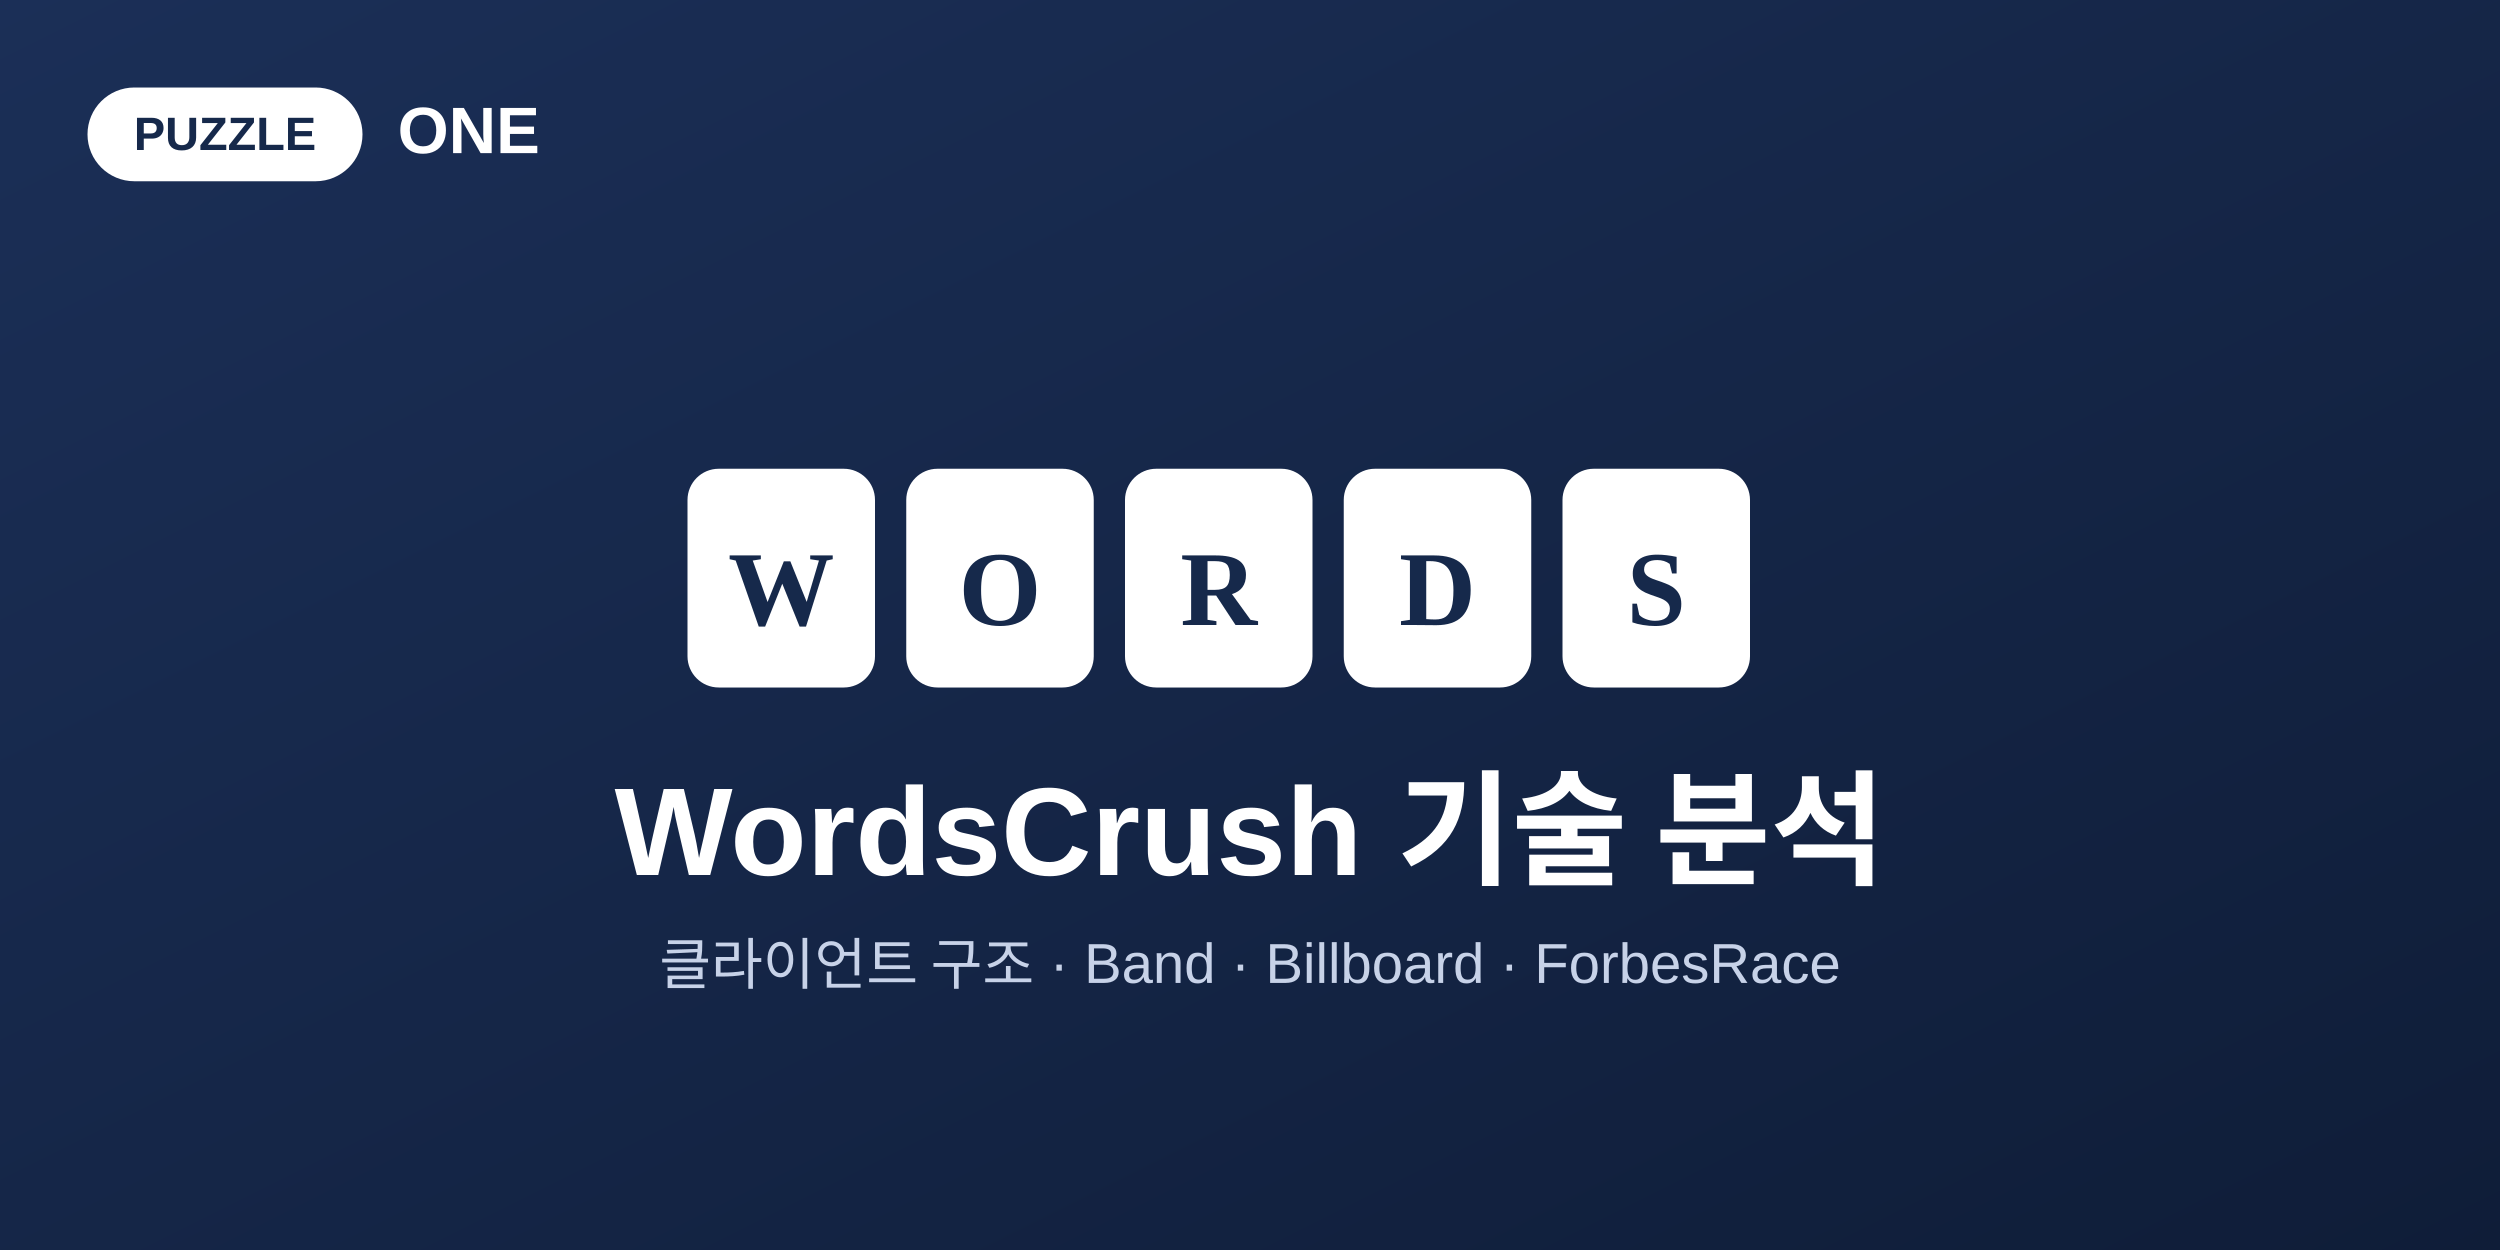
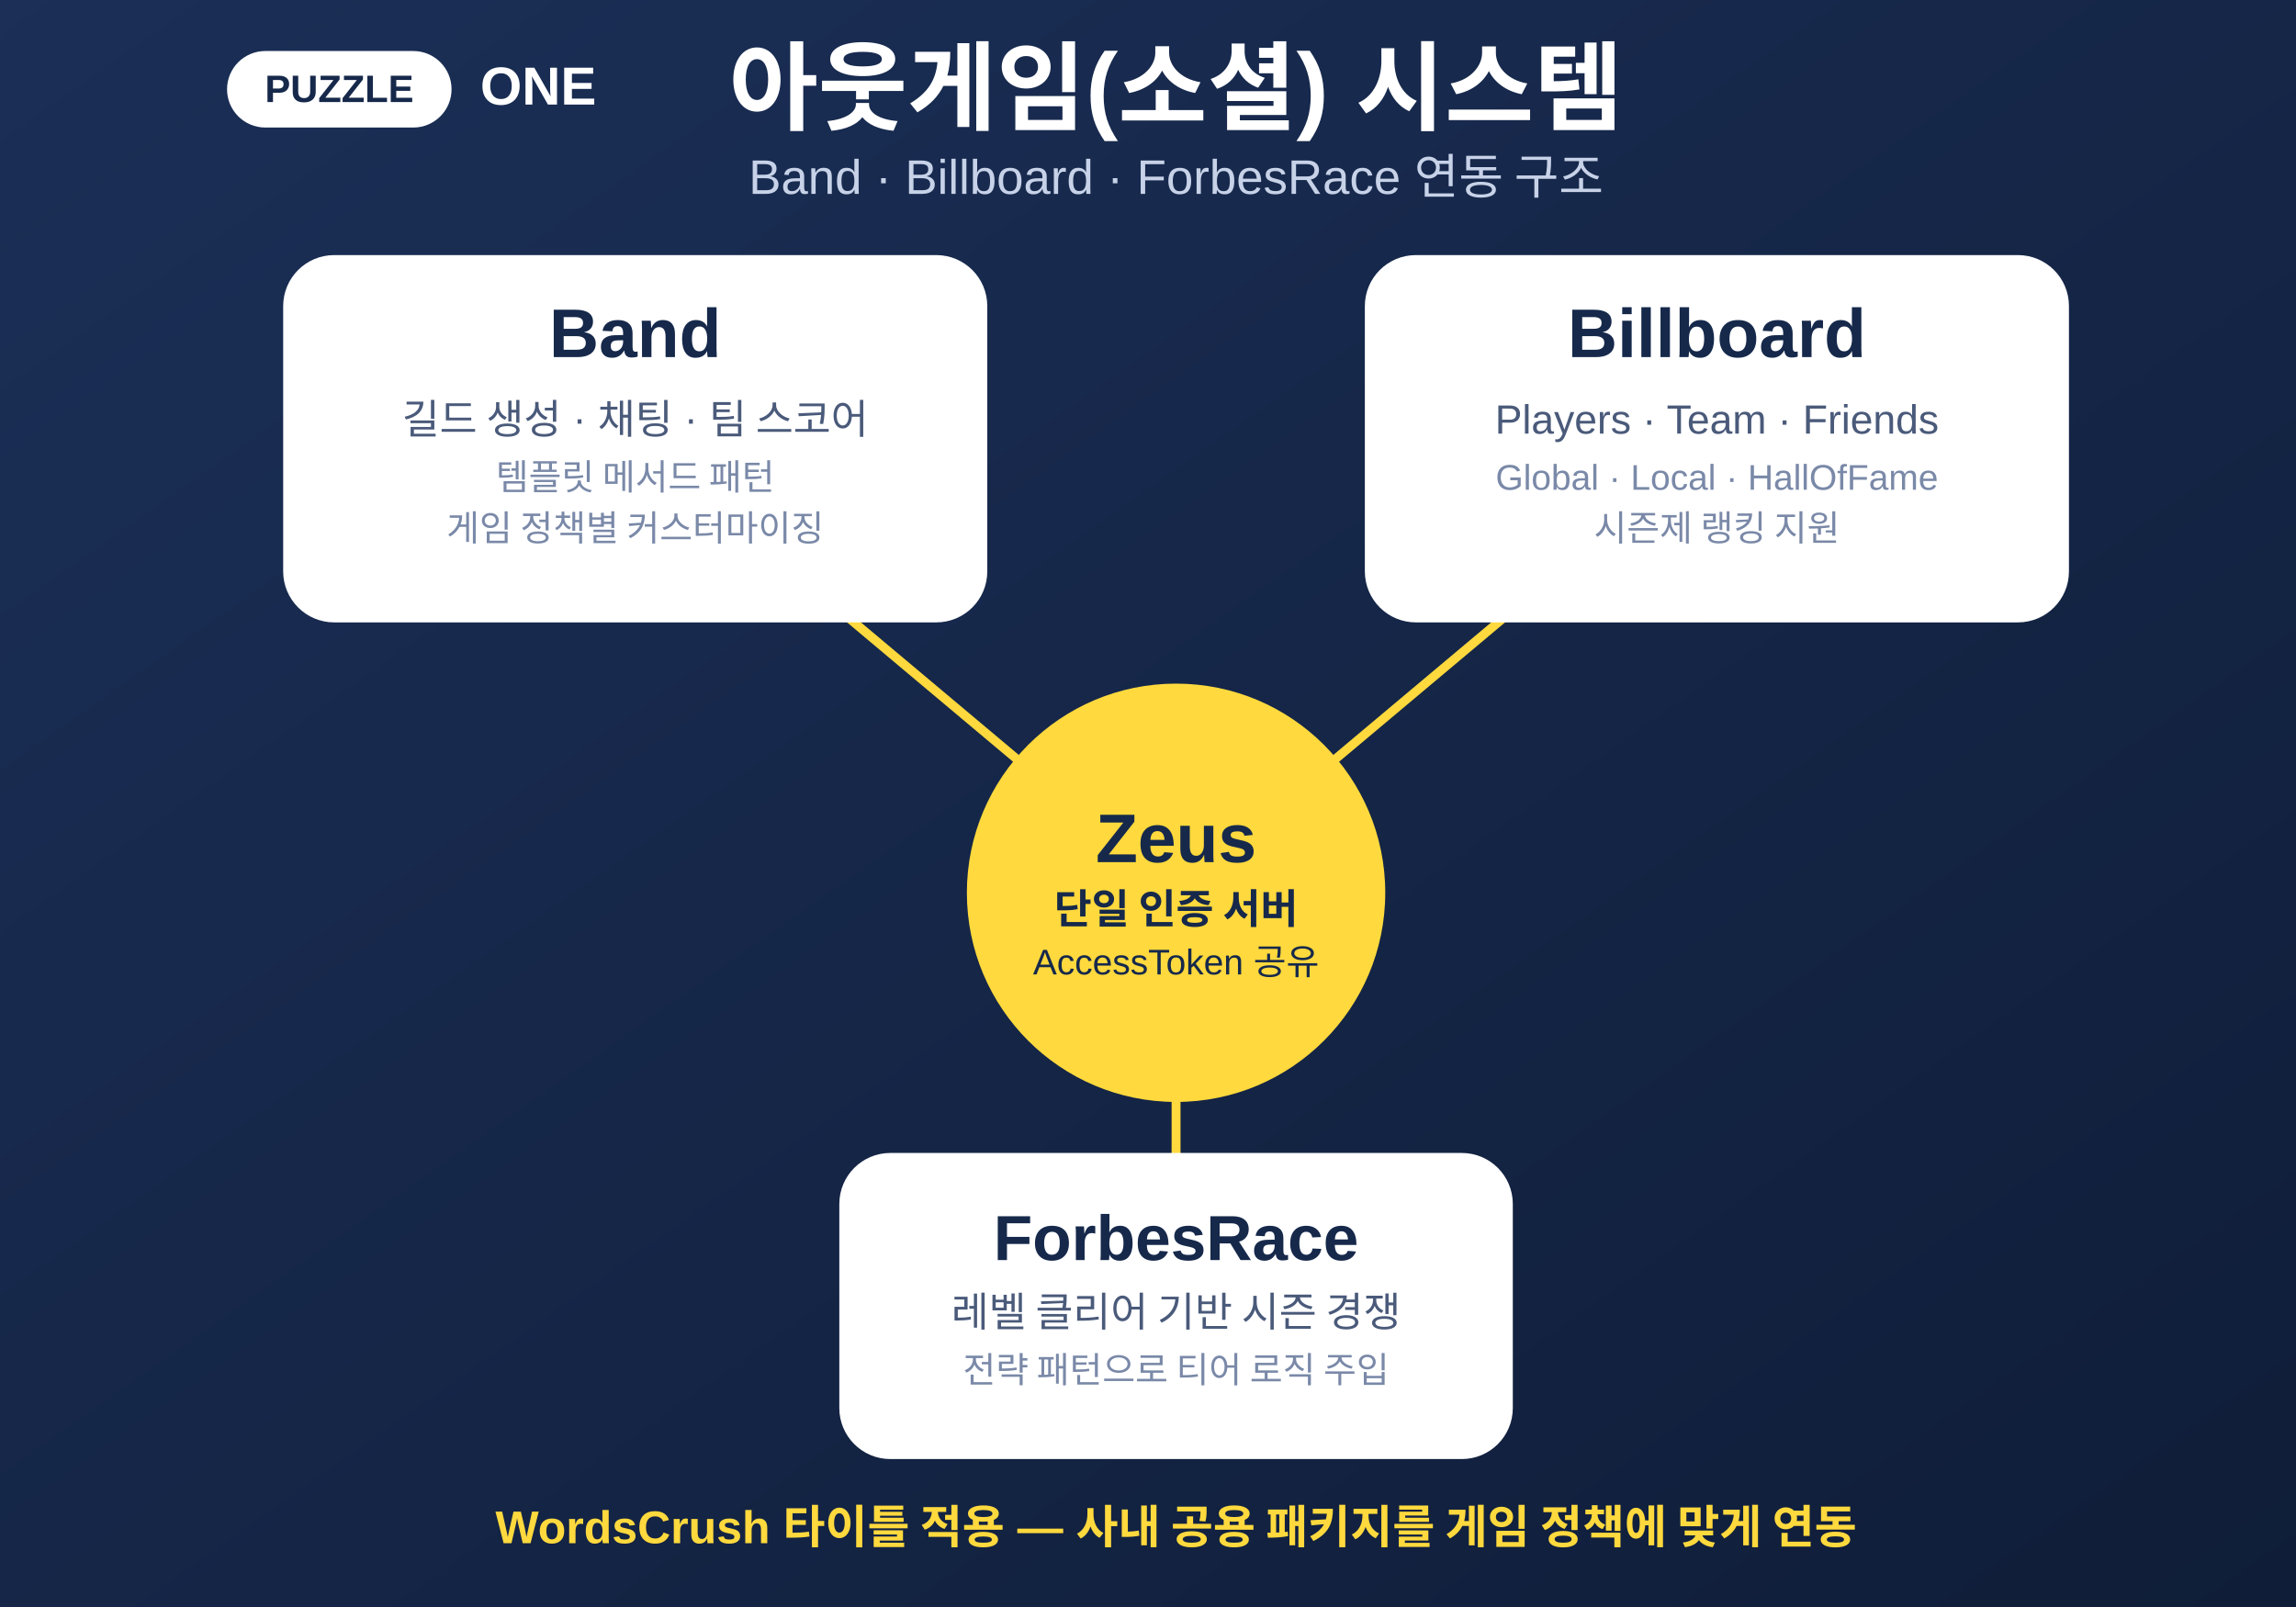
- <svg xmlns="http://www.w3.org/2000/svg" viewBox="0 0 800 400">
+ <svg xmlns="http://www.w3.org/2000/svg" viewBox="0 0 900 630">
  <defs>
    <linearGradient id="bg3" x1="0" y1="0" x2="1" y2="1">
      <stop offset="0%" stop-color="#1b2f57" />
      <stop offset="100%" stop-color="#0f1d38" />
    </linearGradient>
  </defs>
-   <rect width="800" height="400" fill="url(#bg3)" />
-   <g>
-     <rect x="220" y="150" width="60" height="70" rx="10" fill="#ffffff" />
-     <rect x="290" y="150" width="60" height="70" rx="10" fill="#ffffff" />
-     <rect x="360" y="150" width="60" height="70" rx="10" fill="#ffffff" />
-     <rect x="430" y="150" width="60" height="70" rx="10" fill="#ffffff" />
-     <rect x="500" y="150" width="60" height="70" rx="10" fill="#ffffff" />
-     <text x="250" y="200" font-size="34" font-weight="700" fill="#16294b" text-anchor="middle">W</text>
-     <text x="320" y="200" font-size="34" font-weight="700" fill="#16294b" text-anchor="middle">O</text>
-     <text x="390" y="200" font-size="34" font-weight="700" fill="#16294b" text-anchor="middle">R</text>
-     <text x="460" y="200" font-size="34" font-weight="700" fill="#16294b" text-anchor="middle">D</text>
-     <text x="530" y="200" font-size="34" font-weight="700" fill="#16294b" text-anchor="middle">S</text>
-   </g>
-   <text x="400" y="280" font-family="'Poppins', Arial, sans-serif" font-size="40" font-weight="700" fill="#ffffff" text-anchor="middle">WordsCrush 기술 분석</text>
-   <text x="400" y="315" font-family="Arial, sans-serif" font-size="18" fill="#c7d2e8" text-anchor="middle">클라이언트 구조 · Band · Billboard · ForbesRace</text>
-   <g transform="translate(28,28)">
-     <rect x="0" y="0" width="88" height="30" rx="15" fill="#ffffff" />
-     <text x="44" y="20" font-family="Arial, Helvetica, sans-serif" font-size="15" font-weight="800" fill="#16294b" text-anchor="middle">PUZZLE</text>
-     <text x="122" y="21" font-family="Arial, Helvetica, sans-serif" font-size="21" font-weight="800" fill="#ffffff" text-anchor="middle">ONE</text>
+   <rect width="900" height="630" fill="url(#bg3)" />
+   <g transform="translate(61,0)">
+     <g transform="translate(28,20)">
+       <rect x="0" y="0" width="88" height="30" rx="15" fill="#ffffff" />
+       <text x="44" y="20" font-family="Arial, Helvetica, sans-serif" font-size="15" font-weight="800" fill="#16294b" text-anchor="middle">PUZZLE</text>
+       <text x="122" y="21" font-family="Arial, Helvetica, sans-serif" font-size="21" font-weight="800" fill="#ffffff" text-anchor="middle">ONE</text>
+     </g>
+     <text x="400" y="48" font-family="'Poppins', Arial, sans-serif" font-size="38" font-weight="700" fill="#ffffff" text-anchor="middle">아웃게임(소셜) 시스템</text>
+     <text x="400" y="76" font-family="Arial, sans-serif" font-size="19" fill="#c7d2e8" text-anchor="middle">Band · Billboard · ForbesRace 연동 구조</text>
+     <line x1="400" y1="350" x2="188" y2="172" stroke="#ffd93d" stroke-width="3.5" />
+     <line x1="400" y1="350" x2="612" y2="172" stroke="#ffd93d" stroke-width="3.5" />
+     <line x1="400" y1="350" x2="400" y2="512" stroke="#ffd93d" stroke-width="3.5" />
+     <circle cx="400" cy="350" r="82" fill="#ffd93d" />
+     <text x="400" y="338" font-family="'Poppins', Arial, sans-serif" font-size="27" font-weight="800" fill="#16294b" text-anchor="middle">Zeus</text>
+     <text x="400" y="362" font-family="Arial, sans-serif" font-size="16" font-weight="600" fill="#16294b" text-anchor="middle">단일 인증 서버</text>
+     <text x="400" y="382" font-family="Arial, sans-serif" font-size="14" fill="#16294b" text-anchor="middle">AccessToken 공유</text>
+     <rect x="50" y="100" width="276" height="144" rx="20" fill="#ffffff" />
+     <text x="188" y="140" font-family="'Poppins', Arial, sans-serif" font-size="27" font-weight="700" fill="#16294b" text-anchor="middle">Band</text>
+     <text x="188" y="170" font-family="Arial, sans-serif" font-size="16" fill="#4a5a7a" text-anchor="middle">길드 생성 · 채팅 · 팀 스코어</text>
+     <text x="188" y="192" font-family="Arial, sans-serif" font-size="14" fill="#7a89a8" text-anchor="middle">템플릿 메서드 패턴</text>
+     <text x="188" y="212" font-family="Arial, sans-serif" font-size="14" fill="#7a89a8" text-anchor="middle">게임 정책별 커스터마이징</text>
+     <rect x="474" y="100" width="276" height="144" rx="20" fill="#ffffff" />
+     <text x="612" y="140" font-family="'Poppins', Arial, sans-serif" font-size="27" font-weight="700" fill="#16294b" text-anchor="middle">Billboard</text>
+     <text x="612" y="170" font-family="Arial, sans-serif" font-size="16" fill="#4a5a7a" text-anchor="middle">Players · Team · Friends</text>
+     <text x="612" y="192" font-family="Arial, sans-serif" font-size="14" fill="#7a89a8" text-anchor="middle">Global · Local · HallOfFame</text>
+     <text x="612" y="212" font-family="Arial, sans-serif" font-size="14" fill="#7a89a8" text-anchor="middle">시즌제 랭킹 지원</text>
+     <rect x="268" y="452" width="264" height="120" rx="20" fill="#ffffff" />
+     <text x="400" y="494" font-family="'Poppins', Arial, sans-serif" font-size="25" font-weight="700" fill="#16294b" text-anchor="middle">ForbesRace</text>
+     <text x="400" y="520" font-family="Arial, sans-serif" font-size="16" fill="#4a5a7a" text-anchor="middle">레벨 클리어 기반 시즌 경쟁</text>
+     <text x="400" y="542" font-family="Arial, sans-serif" font-size="14" fill="#7a89a8" text-anchor="middle">전략 패턴으로 티어 로직 주입</text>
+     <text x="400" y="605" font-family="Arial, sans-serif" font-size="18" font-weight="700" fill="#ffd93d" text-anchor="middle">WordsCrush 타이틀 적용 — 사내 공용 패키지를 게임 정책에 맞게 연동</text>
  </g>
</svg>
